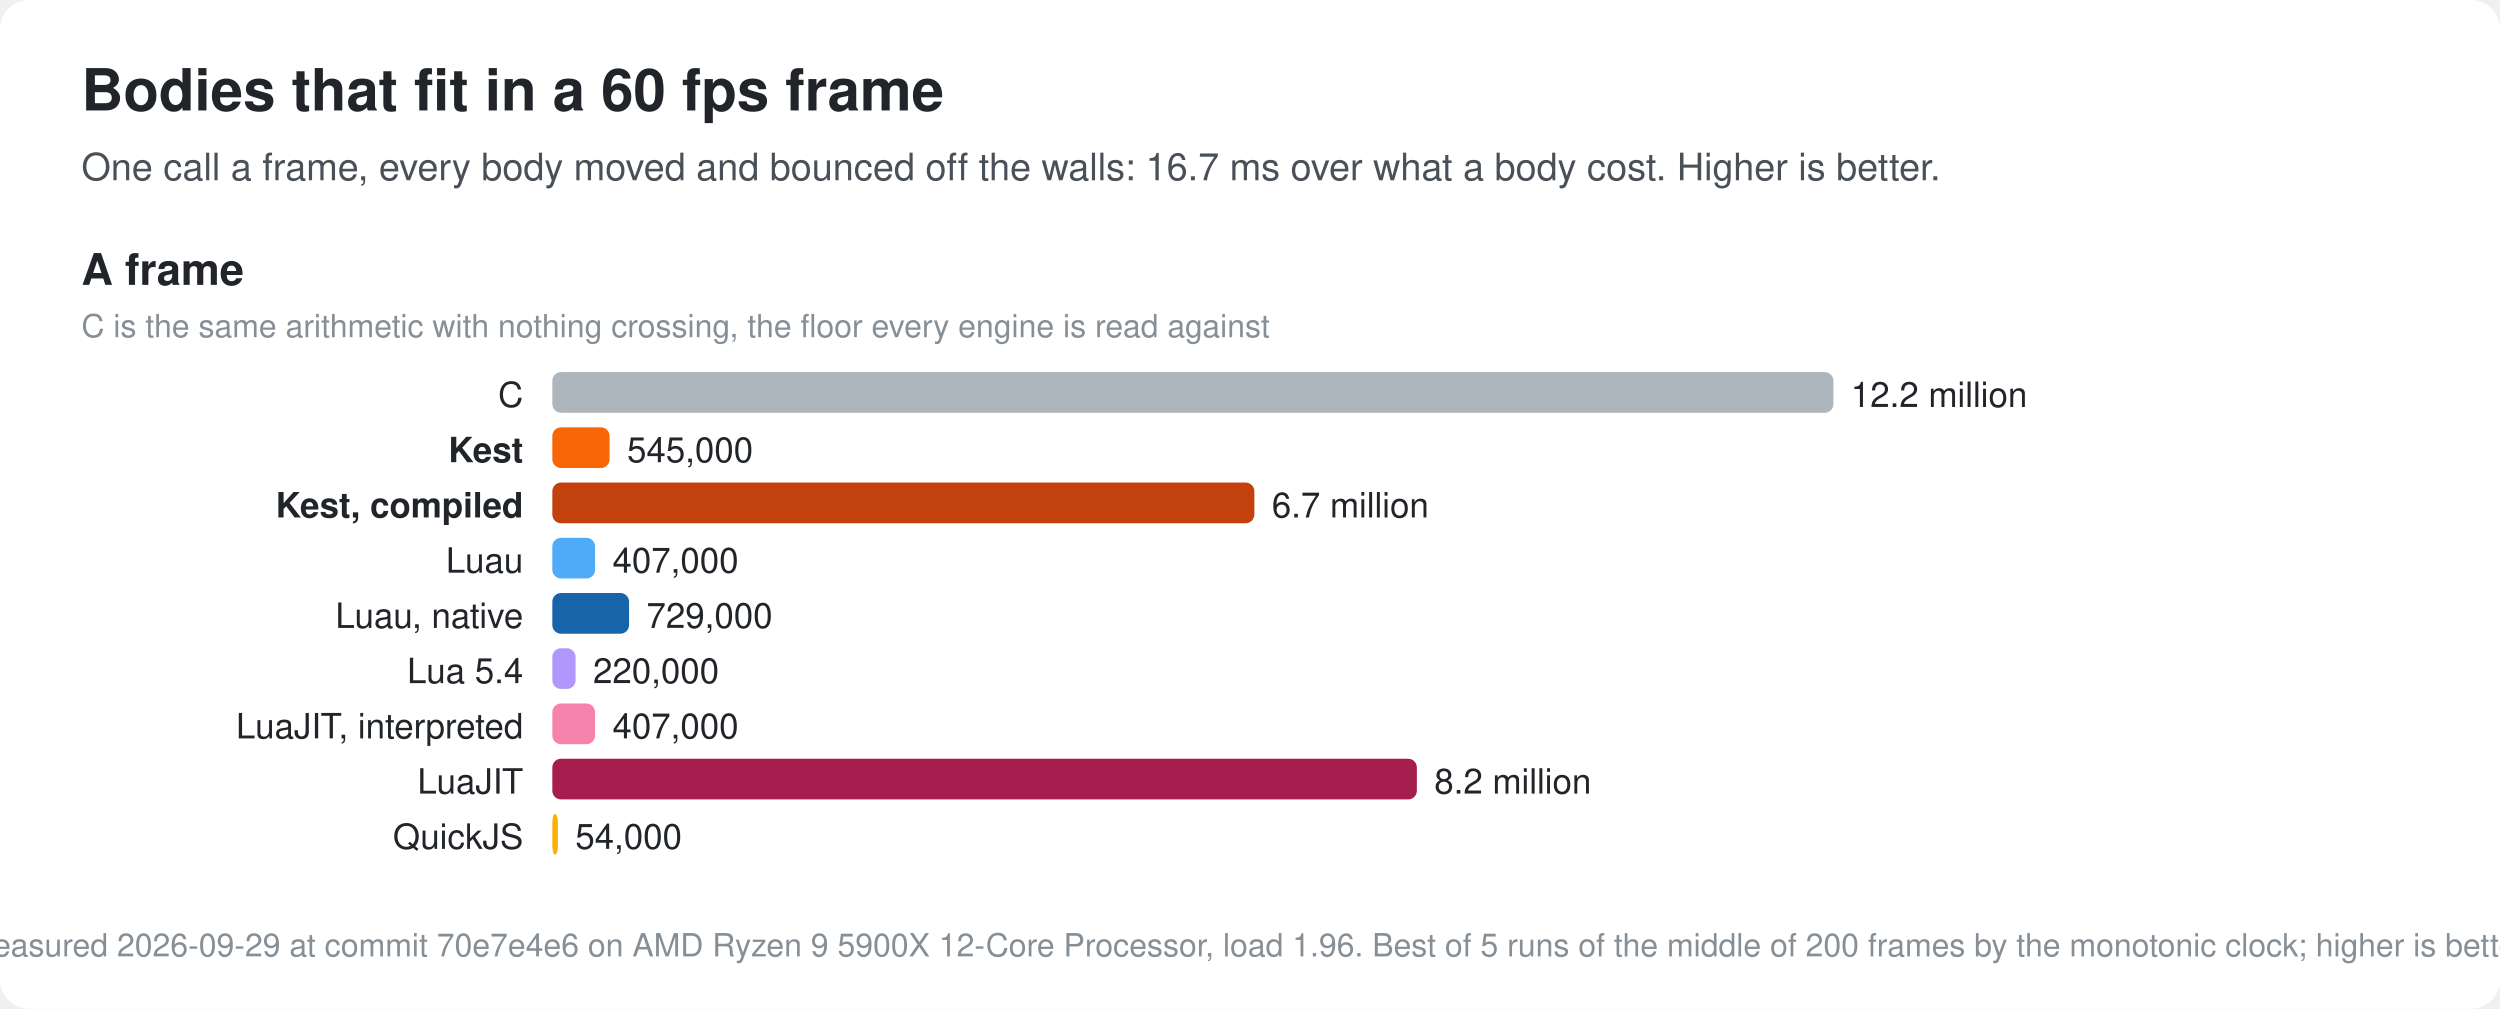
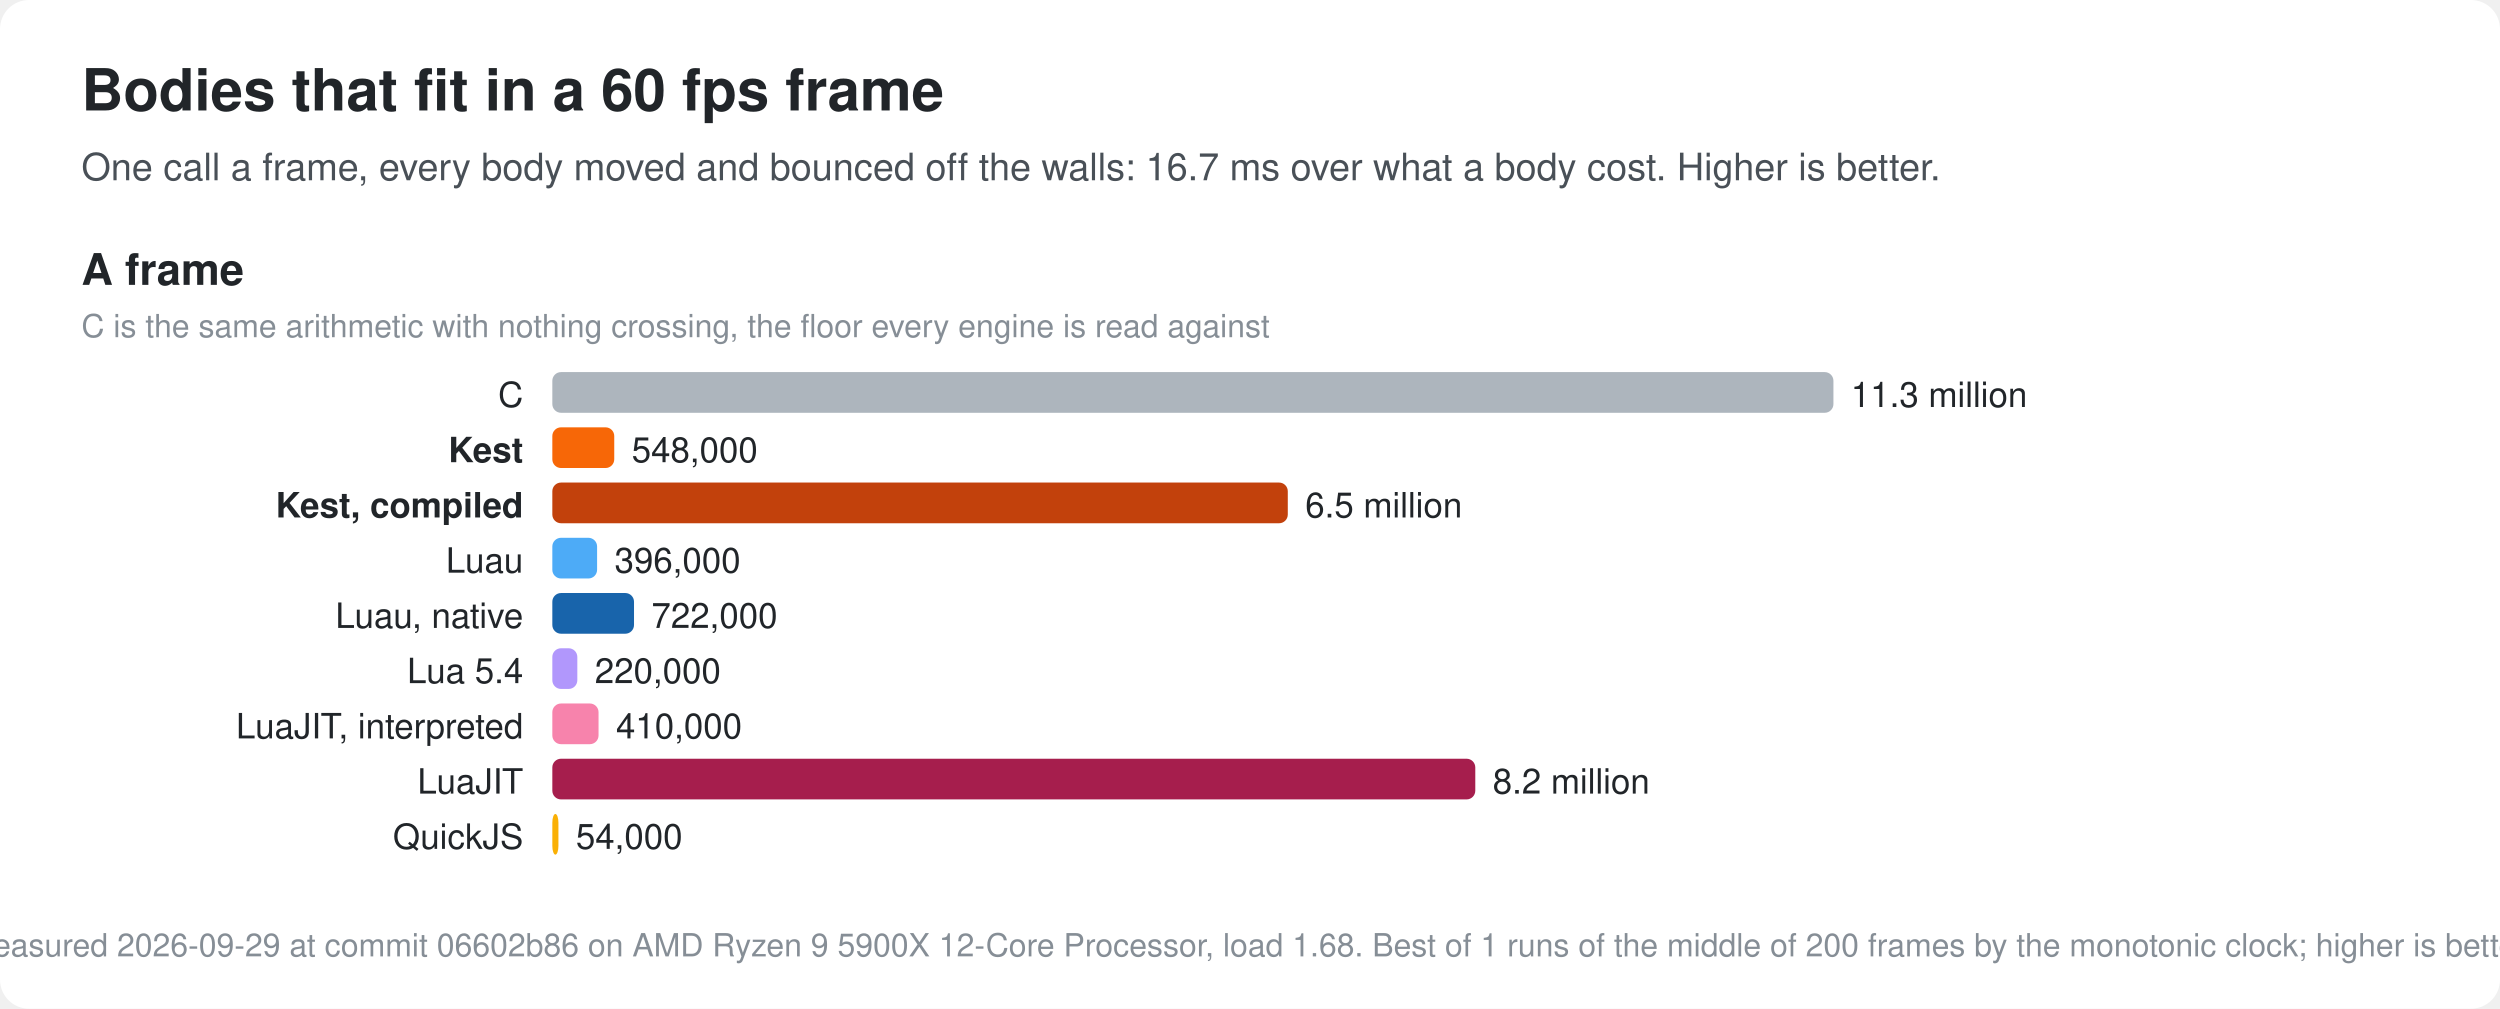
<svg xmlns="http://www.w3.org/2000/svg" width="860" height="347" viewBox="0 0 860 347">
  <rect width="100%" height="100%" rx="10" fill="#ffffff" />
  <text x="28.0" y="38.0" font-family="-apple-system,Segoe UI,Helvetica,Arial,sans-serif" font-size="20" font-weight="bold" fill="#212529" text-anchor="start">Bodies that fit in a 60 fps frame</text>
  <text x="28.0" y="62.0" font-family="-apple-system,Segoe UI,Helvetica,Arial,sans-serif" font-size="13" font-weight="normal" fill="#495057" text-anchor="start">One call a frame, every body moved and bounced off the walls: 16.7 ms over what a body cost. Higher is better.</text>
  <text x="28.0" y="98.0" font-family="-apple-system,Segoe UI,Helvetica,Arial,sans-serif" font-size="15" font-weight="bold" fill="#212529" text-anchor="start">A frame</text>
  <text x="28.0" y="116.0" font-family="-apple-system,Segoe UI,Helvetica,Arial,sans-serif" font-size="11" font-weight="normal" fill="#868e96" text-anchor="start">C is the same arithmetic with nothing crossing, the floor every engine is read against</text>
  <text x="180.0" y="140.0" font-family="-apple-system,Segoe UI,Helvetica,Arial,sans-serif" font-size="12" font-weight="normal" fill="#212529" text-anchor="end">C</text>
  <rect x="190" y="128.0" width="440.7" height="14" rx="3" fill="#adb5bd" />
-   <text x="636.7" y="140.0" font-family="-apple-system,Segoe UI,Helvetica,Arial,sans-serif" font-size="12" font-weight="normal" fill="#212529" text-anchor="start">12.2 million</text>
+   <text x="636.7" y="140.0" font-family="-apple-system,Segoe UI,Helvetica,Arial,sans-serif" font-size="12" font-weight="normal" fill="#212529" text-anchor="start">11.3 million</text>
  <text x="180.0" y="159.0" font-family="-apple-system,Segoe UI,Helvetica,Arial,sans-serif" font-size="12" font-weight="bold" fill="#212529" text-anchor="end">Kest</text>
-   <rect x="190" y="147.0" width="19.7" height="14" rx="3" fill="#f76707" />
-   <text x="215.7" y="159.0" font-family="-apple-system,Segoe UI,Helvetica,Arial,sans-serif" font-size="12" font-weight="normal" fill="#212529" text-anchor="start">545,000</text>
+   <rect x="190" y="147.0" width="21.3" height="14" rx="3" fill="#f76707" />
+   <text x="217.3" y="159.0" font-family="-apple-system,Segoe UI,Helvetica,Arial,sans-serif" font-size="12" font-weight="normal" fill="#212529" text-anchor="start">548,000</text>
  <text x="180.0" y="178.0" font-family="-apple-system,Segoe UI,Helvetica,Arial,sans-serif" font-size="12" font-weight="bold" fill="#212529" text-anchor="end">Kest, compiled</text>
-   <rect x="190" y="166.0" width="241.5" height="14" rx="3" fill="#c2410c" />
-   <text x="437.5" y="178.0" font-family="-apple-system,Segoe UI,Helvetica,Arial,sans-serif" font-size="12" font-weight="normal" fill="#212529" text-anchor="start">6.7 million</text>
+   <rect x="190" y="166.0" width="253.0" height="14" rx="3" fill="#c2410c" />
+   <text x="449.0" y="178.0" font-family="-apple-system,Segoe UI,Helvetica,Arial,sans-serif" font-size="12" font-weight="normal" fill="#212529" text-anchor="start">6.5 million</text>
  <text x="180.0" y="197.0" font-family="-apple-system,Segoe UI,Helvetica,Arial,sans-serif" font-size="12" font-weight="normal" fill="#212529" text-anchor="end">Luau</text>
-   <rect x="190" y="185.0" width="14.7" height="14" rx="3" fill="#4dabf7" />
-   <text x="210.7" y="197.0" font-family="-apple-system,Segoe UI,Helvetica,Arial,sans-serif" font-size="12" font-weight="normal" fill="#212529" text-anchor="start">407,000</text>
+   <rect x="190" y="185.0" width="15.4" height="14" rx="3" fill="#4dabf7" />
+   <text x="211.4" y="197.0" font-family="-apple-system,Segoe UI,Helvetica,Arial,sans-serif" font-size="12" font-weight="normal" fill="#212529" text-anchor="start">396,000</text>
  <text x="180.0" y="216.0" font-family="-apple-system,Segoe UI,Helvetica,Arial,sans-serif" font-size="12" font-weight="normal" fill="#212529" text-anchor="end">Luau, native</text>
-   <rect x="190" y="204.0" width="26.4" height="14" rx="3" fill="#1864ab" />
-   <text x="222.4" y="216.0" font-family="-apple-system,Segoe UI,Helvetica,Arial,sans-serif" font-size="12" font-weight="normal" fill="#212529" text-anchor="start">729,000</text>
+   <rect x="190" y="204.0" width="28.1" height="14" rx="3" fill="#1864ab" />
+   <text x="224.1" y="216.0" font-family="-apple-system,Segoe UI,Helvetica,Arial,sans-serif" font-size="12" font-weight="normal" fill="#212529" text-anchor="start">722,000</text>
  <text x="180.0" y="235.0" font-family="-apple-system,Segoe UI,Helvetica,Arial,sans-serif" font-size="12" font-weight="normal" fill="#212529" text-anchor="end">Lua 5.4</text>
-   <rect x="190" y="223.0" width="8.0" height="14" rx="3" fill="#b197fc" />
-   <text x="204.0" y="235.0" font-family="-apple-system,Segoe UI,Helvetica,Arial,sans-serif" font-size="12" font-weight="normal" fill="#212529" text-anchor="start">220,000</text>
+   <rect x="190" y="223.0" width="8.6" height="14" rx="3" fill="#b197fc" />
+   <text x="204.6" y="235.0" font-family="-apple-system,Segoe UI,Helvetica,Arial,sans-serif" font-size="12" font-weight="normal" fill="#212529" text-anchor="start">220,000</text>
  <text x="180.0" y="254.0" font-family="-apple-system,Segoe UI,Helvetica,Arial,sans-serif" font-size="12" font-weight="normal" fill="#212529" text-anchor="end">LuaJIT, interpreted</text>
-   <rect x="190" y="242.0" width="14.7" height="14" rx="3" fill="#f783ac" />
-   <text x="210.7" y="254.0" font-family="-apple-system,Segoe UI,Helvetica,Arial,sans-serif" font-size="12" font-weight="normal" fill="#212529" text-anchor="start">407,000</text>
+   <rect x="190" y="242.0" width="15.9" height="14" rx="3" fill="#f783ac" />
+   <text x="211.9" y="254.0" font-family="-apple-system,Segoe UI,Helvetica,Arial,sans-serif" font-size="12" font-weight="normal" fill="#212529" text-anchor="start">410,000</text>
  <text x="180.0" y="273.0" font-family="-apple-system,Segoe UI,Helvetica,Arial,sans-serif" font-size="12" font-weight="normal" fill="#212529" text-anchor="end">LuaJIT</text>
-   <rect x="190" y="261.0" width="297.4" height="14" rx="3" fill="#a61e4d" />
-   <text x="493.4" y="273.0" font-family="-apple-system,Segoe UI,Helvetica,Arial,sans-serif" font-size="12" font-weight="normal" fill="#212529" text-anchor="start">8.2 million</text>
+   <rect x="190" y="261.0" width="317.5" height="14" rx="3" fill="#a61e4d" />
+   <text x="513.5" y="273.0" font-family="-apple-system,Segoe UI,Helvetica,Arial,sans-serif" font-size="12" font-weight="normal" fill="#212529" text-anchor="start">8.2 million</text>
  <text x="180.0" y="292.0" font-family="-apple-system,Segoe UI,Helvetica,Arial,sans-serif" font-size="12" font-weight="normal" fill="#212529" text-anchor="end">QuickJS</text>
-   <rect x="190" y="280.0" width="1.9" height="14" rx="3" fill="#fab005" />
-   <text x="197.9" y="292.0" font-family="-apple-system,Segoe UI,Helvetica,Arial,sans-serif" font-size="12" font-weight="normal" fill="#212529" text-anchor="start">54,000</text>
-   <text x="430.0" y="329.0" font-family="-apple-system,Segoe UI,Helvetica,Arial,sans-serif" font-size="11" font-weight="normal" fill="#868e96" text-anchor="middle">Measured 2026-09-29 at commit 70e7e4e6 on AMD Ryzen 9 5900X 12-Core Processor, load 1.96. Best of 5 runs of the middle of 200 frames by the monotonic clock; higher is better.</text>
+   <rect x="190" y="280.0" width="2.1" height="14" rx="3" fill="#fab005" />
+   <text x="198.1" y="292.0" font-family="-apple-system,Segoe UI,Helvetica,Arial,sans-serif" font-size="12" font-weight="normal" fill="#212529" text-anchor="start">54,000</text>
+   <text x="430.0" y="329.0" font-family="-apple-system,Segoe UI,Helvetica,Arial,sans-serif" font-size="11" font-weight="normal" fill="#868e96" text-anchor="middle">Measured 2026-09-29 at commit 06602b86 on AMD Ryzen 9 5900X 12-Core Processor, load 1.68. Best of 1 runs of the middle of 200 frames by the monotonic clock; higher is better.</text>
</svg>
